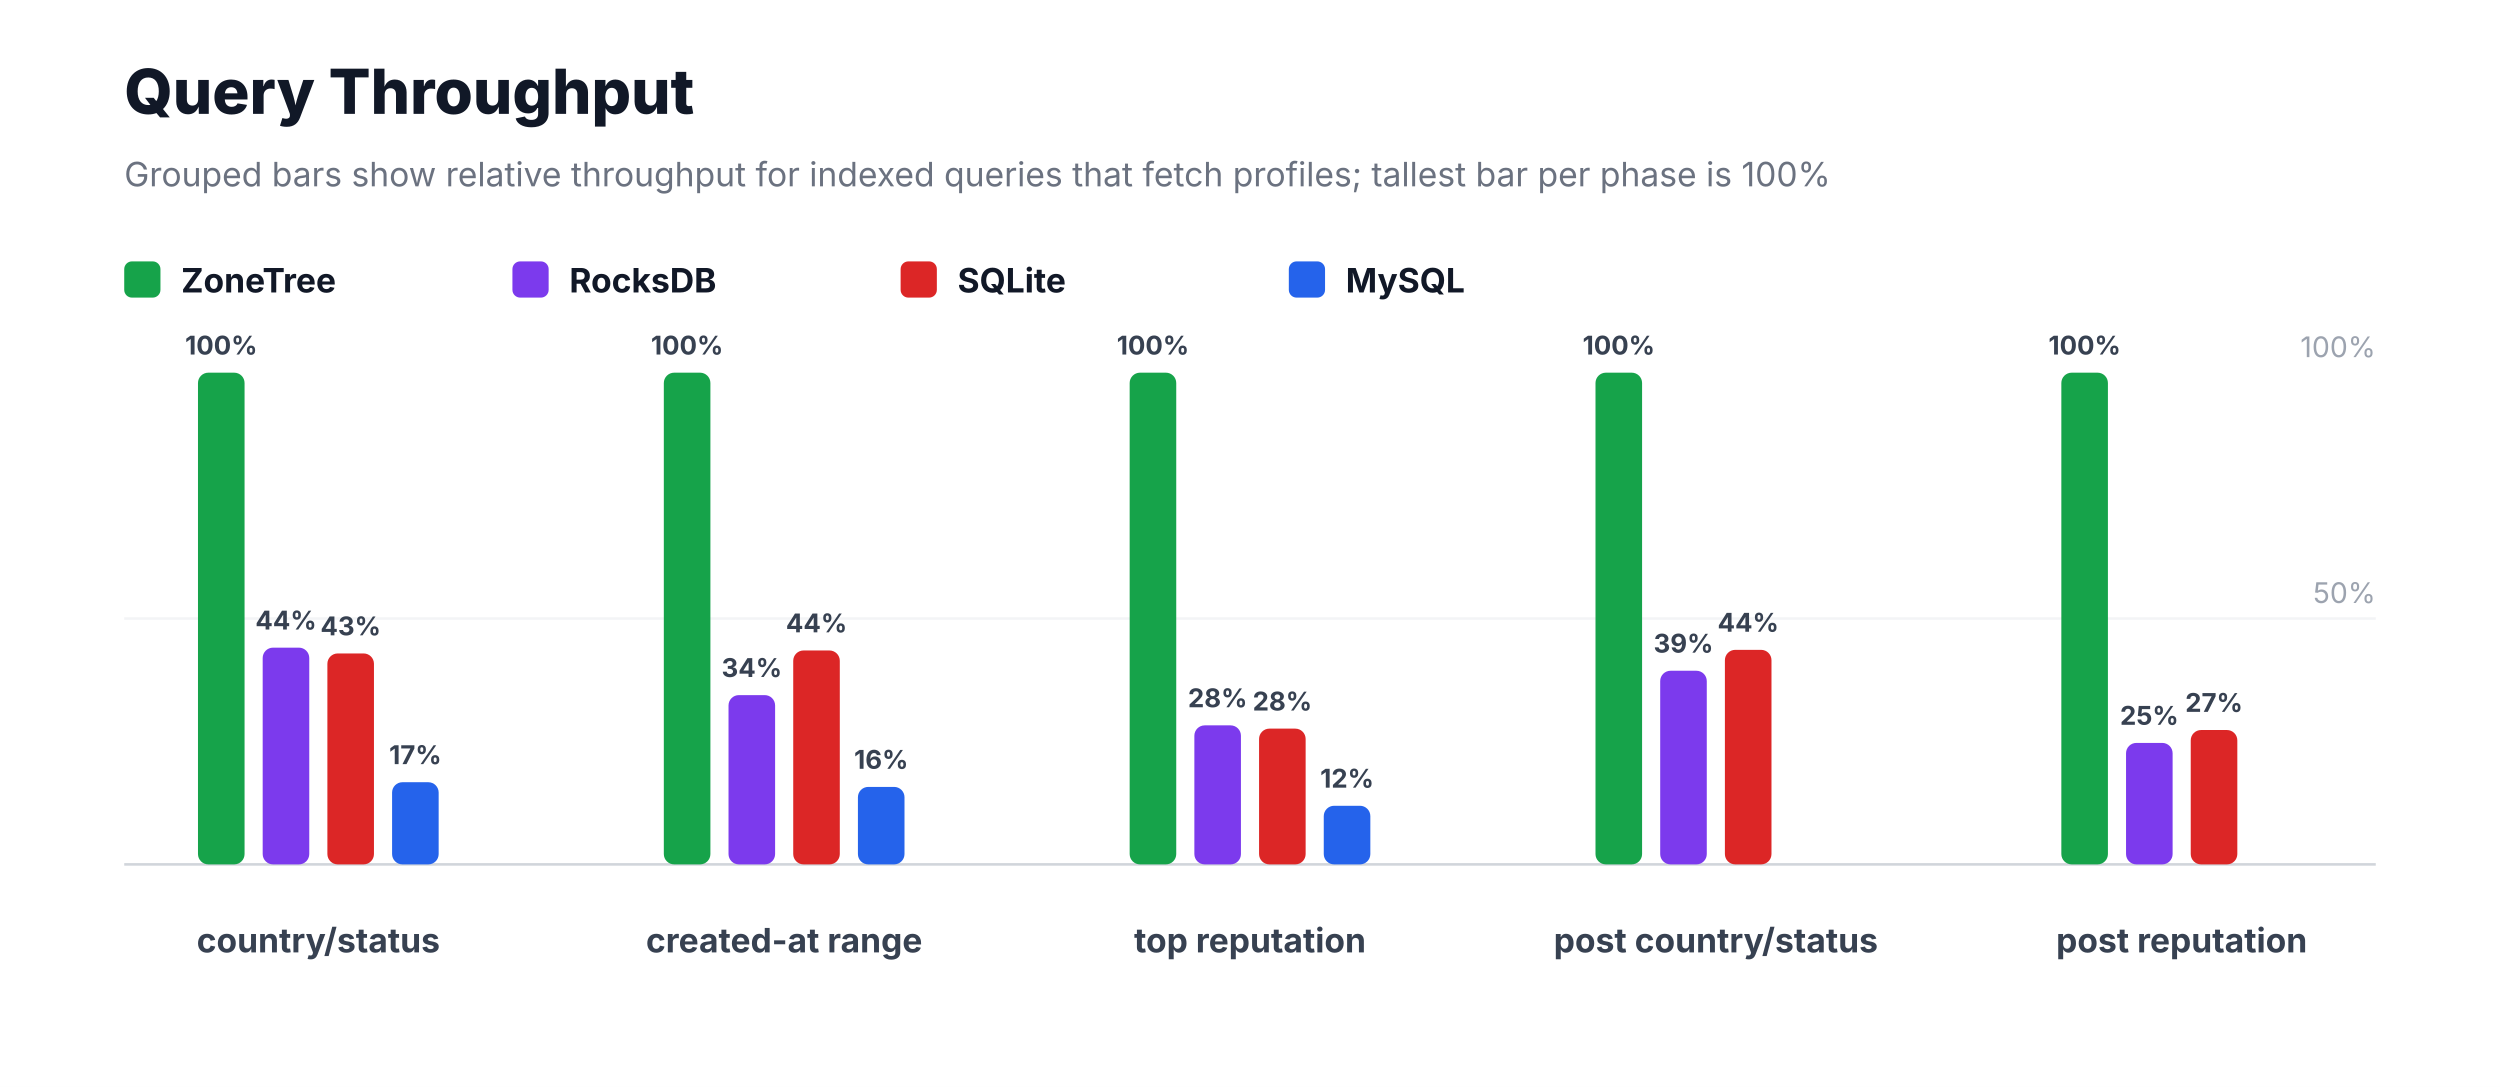
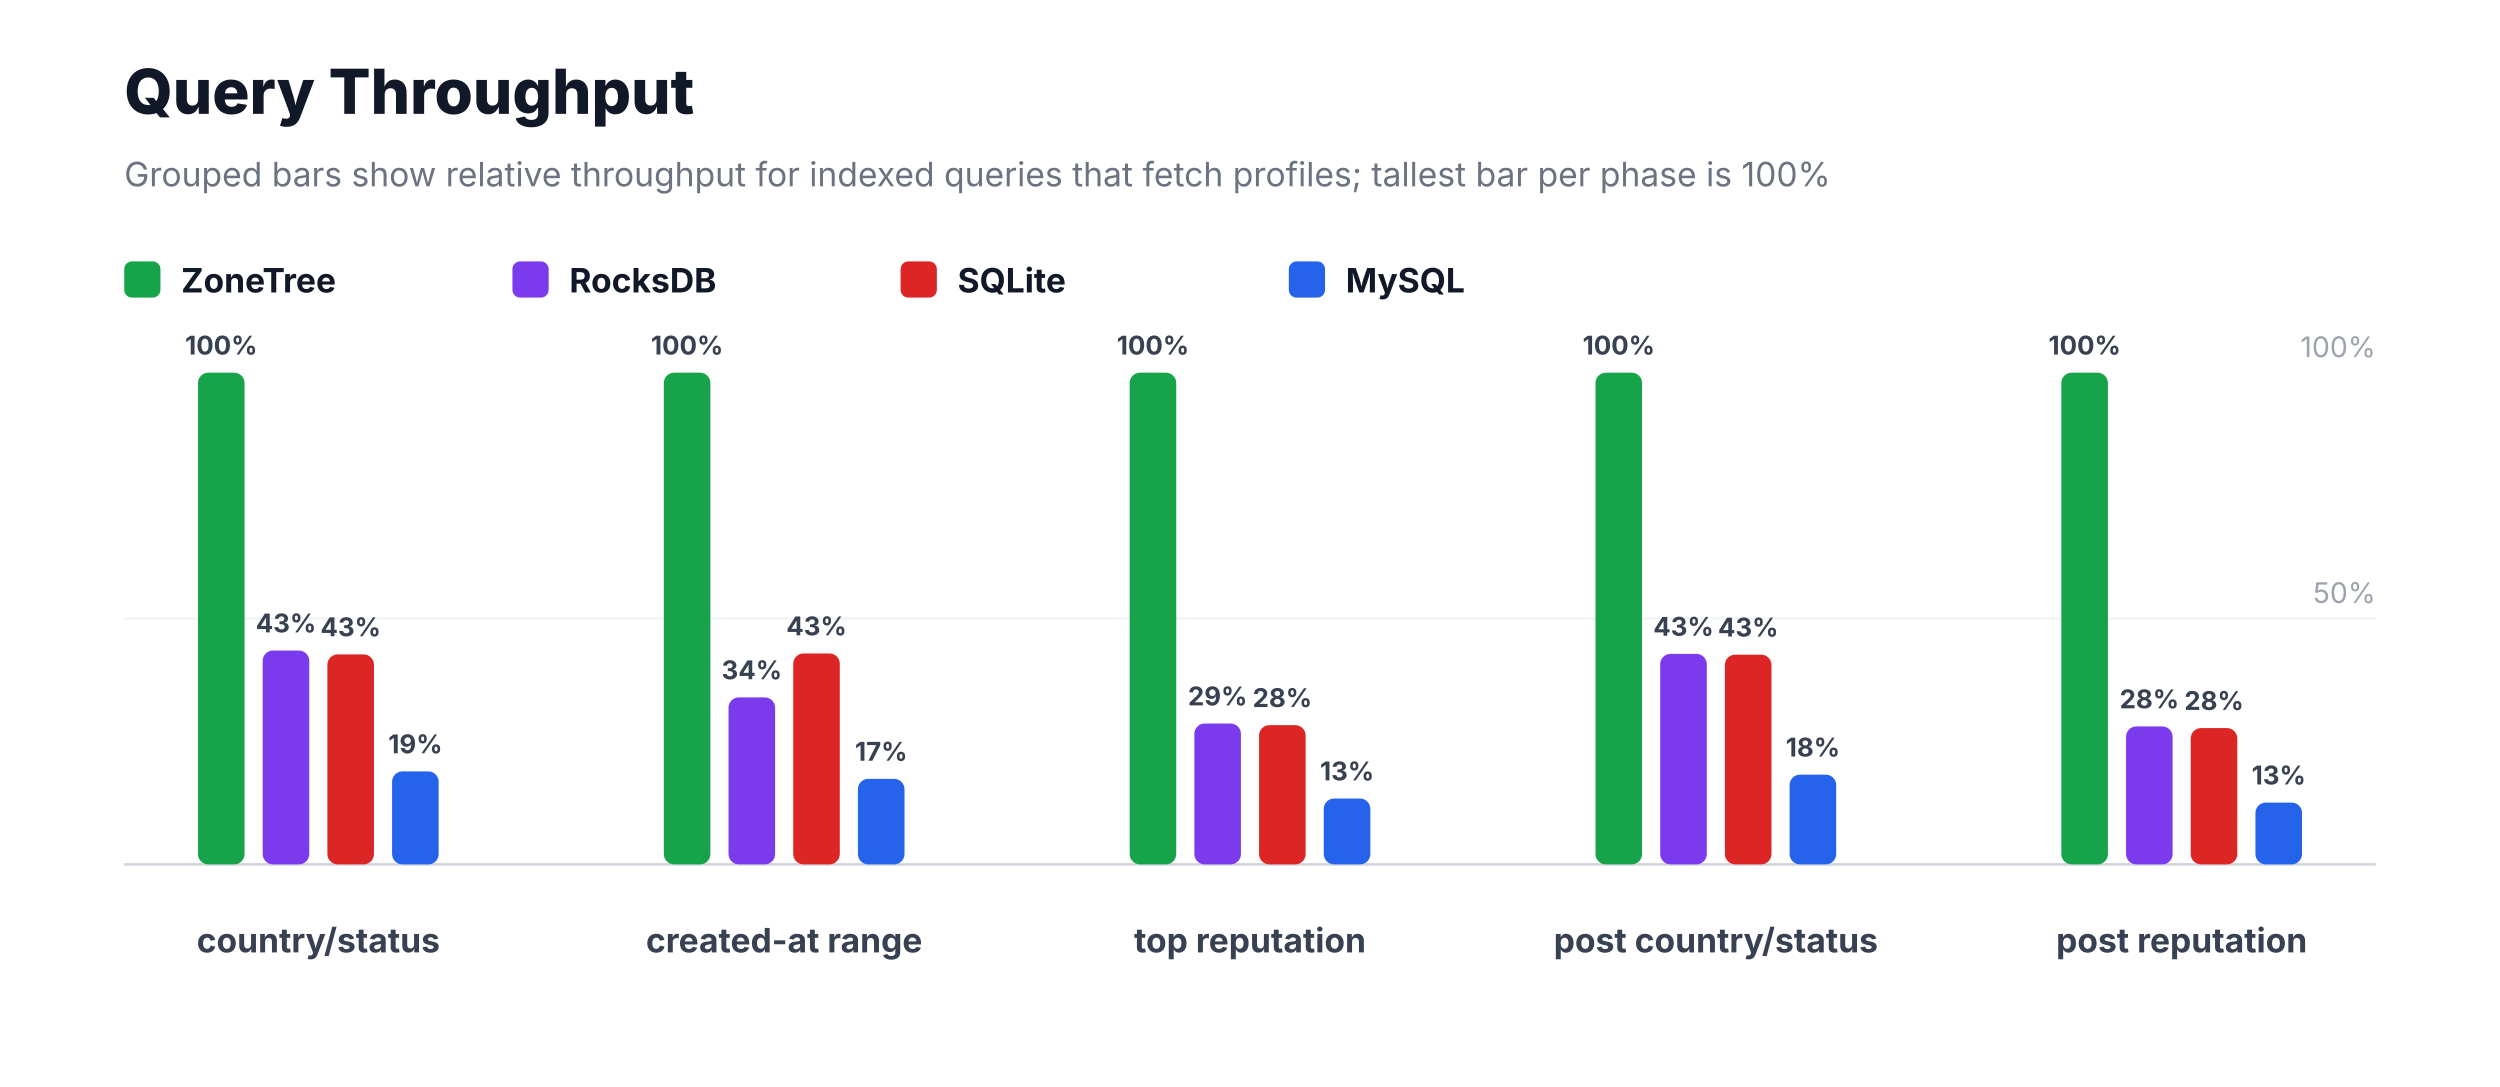
<svg xmlns="http://www.w3.org/2000/svg" width="966" height="420" viewBox="0 0 966 420" role="img" aria-label="Query Throughput">
  <style>
    text { font-family: Inter, Segoe UI, Arial, sans-serif; }
  </style>
  <rect width="100%" height="100%" fill="#ffffff" />
  <text x="48" y="44" font-size="24" font-weight="800" fill="#111827">Query Throughput</text>
  <text x="48" y="72" font-size="13" fill="#6b7280">Grouped bars show relative throughput for indexed queries that fetch profiles; tallest bar per phase is 100%</text>
  <rect x="48" y="101" width="14" height="14" rx="3" fill="#16a34a" />
  <text x="70" y="113" font-size="13" fill="#111827" text-anchor="start" font-weight="700">ZoneTree</text>
  <rect x="198" y="101" width="14" height="14" rx="3" fill="#7c3aed" />
  <text x="220" y="113" font-size="13" fill="#111827" text-anchor="start" font-weight="700">RocksDB</text>
  <rect x="348" y="101" width="14" height="14" rx="3" fill="#dc2626" />
  <text x="370" y="113" font-size="13" fill="#111827" text-anchor="start" font-weight="700">SQLite</text>
  <rect x="498" y="101" width="14" height="14" rx="3" fill="#2563eb" />
  <text x="520" y="113" font-size="13" fill="#111827" text-anchor="start" font-weight="700">MySQL</text>
  <line x1="48" y1="334" x2="918" y2="334" stroke="#d1d5db" stroke-width="1" />
  <line x1="48" y1="239" x2="918" y2="239" stroke="#f3f4f6" stroke-width="1" />
  <text x="918" y="233" font-size="11" fill="#9ca3af" text-anchor="end" font-weight="400">50%</text>
  <text x="918" y="138" font-size="11" fill="#9ca3af" text-anchor="end" font-weight="400">100%</text>
  <rect x="76.5" y="144" width="18" height="190" rx="4" fill="#16a34a" />
  <text x="85.5" y="137" font-size="10" fill="#374151" text-anchor="middle" font-weight="700">100%</text>
-   <rect x="101.5" y="250.25" width="18" height="83.75" rx="4" fill="#7c3aed" />
-   <text x="110.5" y="243.25" font-size="10" fill="#374151" text-anchor="middle" font-weight="700">44%</text>
-   <rect x="126.5" y="252.49" width="18" height="81.51" rx="4" fill="#dc2626" />
-   <text x="135.5" y="245.49" font-size="10" fill="#374151" text-anchor="middle" font-weight="700">43%</text>
-   <rect x="151.5" y="302.25" width="18" height="31.75" rx="4" fill="#2563eb" />
-   <text x="160.5" y="295.25" font-size="10" fill="#374151" text-anchor="middle" font-weight="700">17%</text>
+   <rect x="101.5" y="251.36" width="18" height="82.64" rx="4" fill="#7c3aed" />
+   <text x="110.5" y="244.36" font-size="10" fill="#374151" text-anchor="middle" font-weight="700">43%</text>
+   <rect x="126.5" y="252.85" width="18" height="81.15" rx="4" fill="#dc2626" />
+   <text x="135.5" y="245.85" font-size="10" fill="#374151" text-anchor="middle" font-weight="700">43%</text>
+   <rect x="151.5" y="298.07" width="18" height="35.93" rx="4" fill="#2563eb" />
+   <text x="160.5" y="291.07" font-size="10" fill="#374151" text-anchor="middle" font-weight="700">19%</text>
  <text x="123" y="368" font-size="13" fill="#374151" text-anchor="middle" font-weight="700">country/status</text>
  <rect x="256.5" y="144" width="18" height="190" rx="4" fill="#16a34a" />
  <text x="265.5" y="137" font-size="10" fill="#374151" text-anchor="middle" font-weight="700">100%</text>
-   <rect x="281.5" y="268.59" width="18" height="65.41" rx="4" fill="#7c3aed" />
-   <text x="290.5" y="261.59" font-size="10" fill="#374151" text-anchor="middle" font-weight="700">34%</text>
-   <rect x="306.5" y="251.34" width="18" height="82.66" rx="4" fill="#dc2626" />
-   <text x="315.5" y="244.34" font-size="10" fill="#374151" text-anchor="middle" font-weight="700">44%</text>
-   <rect x="331.5" y="304.06" width="18" height="29.94" rx="4" fill="#2563eb" />
-   <text x="340.5" y="297.06" font-size="10" fill="#374151" text-anchor="middle" font-weight="700">16%</text>
+   <rect x="281.5" y="269.47" width="18" height="64.53" rx="4" fill="#7c3aed" />
+   <text x="290.5" y="262.47" font-size="10" fill="#374151" text-anchor="middle" font-weight="700">34%</text>
+   <rect x="306.5" y="252.49" width="18" height="81.51" rx="4" fill="#dc2626" />
+   <text x="315.5" y="245.49" font-size="10" fill="#374151" text-anchor="middle" font-weight="700">43%</text>
+   <rect x="331.5" y="300.95" width="18" height="33.05" rx="4" fill="#2563eb" />
+   <text x="340.5" y="293.95" font-size="10" fill="#374151" text-anchor="middle" font-weight="700">17%</text>
  <text x="303" y="368" font-size="13" fill="#374151" text-anchor="middle" font-weight="700">created-at range</text>
  <rect x="436.5" y="144" width="18" height="190" rx="4" fill="#16a34a" />
  <text x="445.5" y="137" font-size="10" fill="#374151" text-anchor="middle" font-weight="700">100%</text>
-   <rect x="461.5" y="280.28" width="18" height="53.72" rx="4" fill="#7c3aed" />
-   <text x="470.5" y="273.28" font-size="10" fill="#374151" text-anchor="middle" font-weight="700">28%</text>
-   <rect x="486.5" y="281.54" width="18" height="52.46" rx="4" fill="#dc2626" />
-   <text x="495.5" y="274.54" font-size="10" fill="#374151" text-anchor="middle" font-weight="700">28%</text>
-   <rect x="511.5" y="311.35" width="18" height="22.65" rx="4" fill="#2563eb" />
-   <text x="520.5" y="304.35" font-size="10" fill="#374151" text-anchor="middle" font-weight="700">12%</text>
+   <rect x="461.5" y="279.57" width="18" height="54.43" rx="4" fill="#7c3aed" />
+   <text x="470.5" y="272.57" font-size="10" fill="#374151" text-anchor="middle" font-weight="700">29%</text>
+   <rect x="486.5" y="280.2" width="18" height="53.8" rx="4" fill="#dc2626" />
+   <text x="495.5" y="273.2" font-size="10" fill="#374151" text-anchor="middle" font-weight="700">28%</text>
+   <rect x="511.5" y="308.55" width="18" height="25.45" rx="4" fill="#2563eb" />
+   <text x="520.5" y="301.55" font-size="10" fill="#374151" text-anchor="middle" font-weight="700">13%</text>
  <text x="483" y="368" font-size="13" fill="#374151" text-anchor="middle" font-weight="700">top reputation</text>
  <rect x="616.5" y="144" width="18" height="190" rx="4" fill="#16a34a" />
  <text x="625.5" y="137" font-size="10" fill="#374151" text-anchor="middle" font-weight="700">100%</text>
-   <rect x="641.5" y="259.18" width="18" height="74.82" rx="4" fill="#7c3aed" />
-   <text x="650.5" y="252.18" font-size="10" fill="#374151" text-anchor="middle" font-weight="700">39%</text>
-   <rect x="666.5" y="251.1" width="18" height="82.9" rx="4" fill="#dc2626" />
-   <text x="675.5" y="244.1" font-size="10" fill="#374151" text-anchor="middle" font-weight="700">44%</text>
+   <rect x="641.5" y="252.66" width="18" height="81.34" rx="4" fill="#7c3aed" />
+   <text x="650.5" y="245.66" font-size="10" fill="#374151" text-anchor="middle" font-weight="700">43%</text>
+   <rect x="666.5" y="252.96" width="18" height="81.04" rx="4" fill="#dc2626" />
+   <text x="675.5" y="245.96" font-size="10" fill="#374151" text-anchor="middle" font-weight="700">43%</text>
+   <rect x="691.5" y="299.33" width="18" height="34.67" rx="4" fill="#2563eb" />
+   <text x="700.5" y="292.33" font-size="10" fill="#374151" text-anchor="middle" font-weight="700">18%</text>
  <text x="663" y="368" font-size="13" fill="#374151" text-anchor="middle" font-weight="700">post country/status</text>
  <rect x="796.5" y="144" width="18" height="190" rx="4" fill="#16a34a" />
  <text x="805.5" y="137" font-size="10" fill="#374151" text-anchor="middle" font-weight="700">100%</text>
-   <rect x="821.5" y="287.06" width="18" height="46.94" rx="4" fill="#7c3aed" />
-   <text x="830.5" y="280.06" font-size="10" fill="#374151" text-anchor="middle" font-weight="700">25%</text>
-   <rect x="846.5" y="282.08" width="18" height="51.92" rx="4" fill="#dc2626" />
-   <text x="855.5" y="275.08" font-size="10" fill="#374151" text-anchor="middle" font-weight="700">27%</text>
+   <rect x="821.5" y="280.69" width="18" height="53.31" rx="4" fill="#7c3aed" />
+   <text x="830.5" y="273.69" font-size="10" fill="#374151" text-anchor="middle" font-weight="700">28%</text>
+   <rect x="846.5" y="281.33" width="18" height="52.67" rx="4" fill="#dc2626" />
+   <text x="855.5" y="274.33" font-size="10" fill="#374151" text-anchor="middle" font-weight="700">28%</text>
+   <rect x="871.5" y="310.12" width="18" height="23.88" rx="4" fill="#2563eb" />
+   <text x="880.5" y="303.12" font-size="10" fill="#374151" text-anchor="middle" font-weight="700">13%</text>
  <text x="843" y="368" font-size="13" fill="#374151" text-anchor="middle" font-weight="700">post reputation</text>
</svg>
